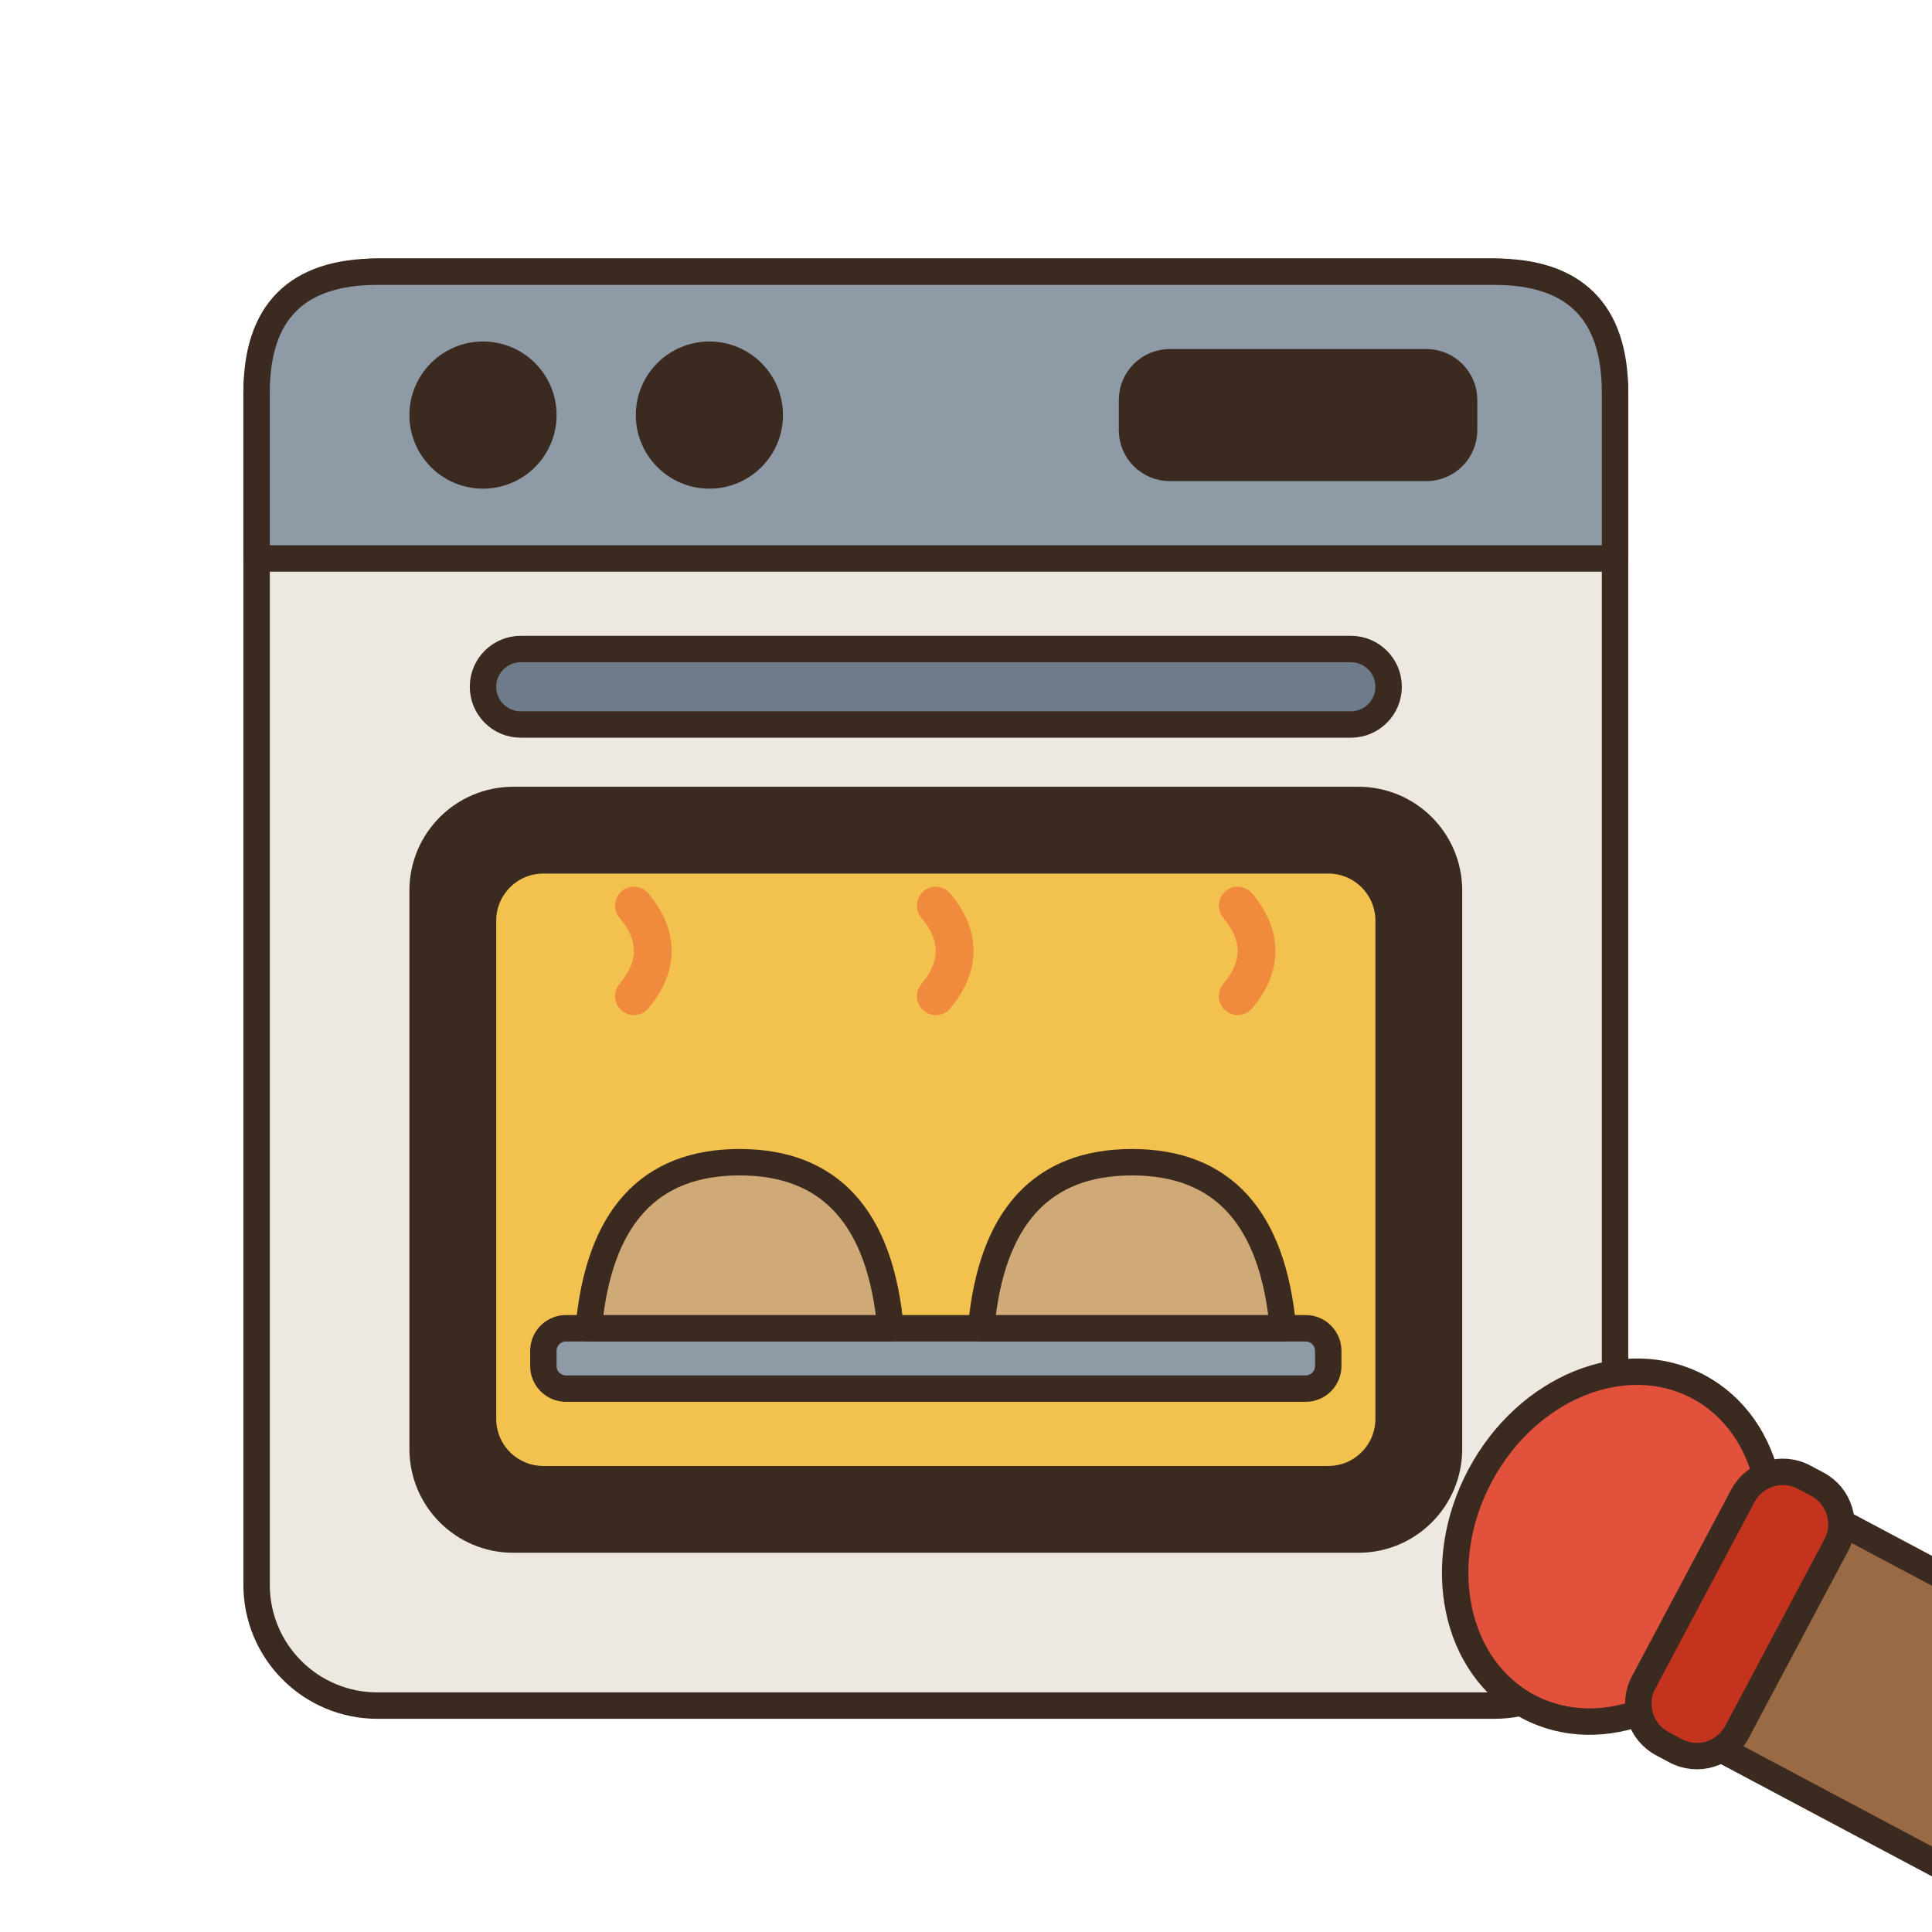
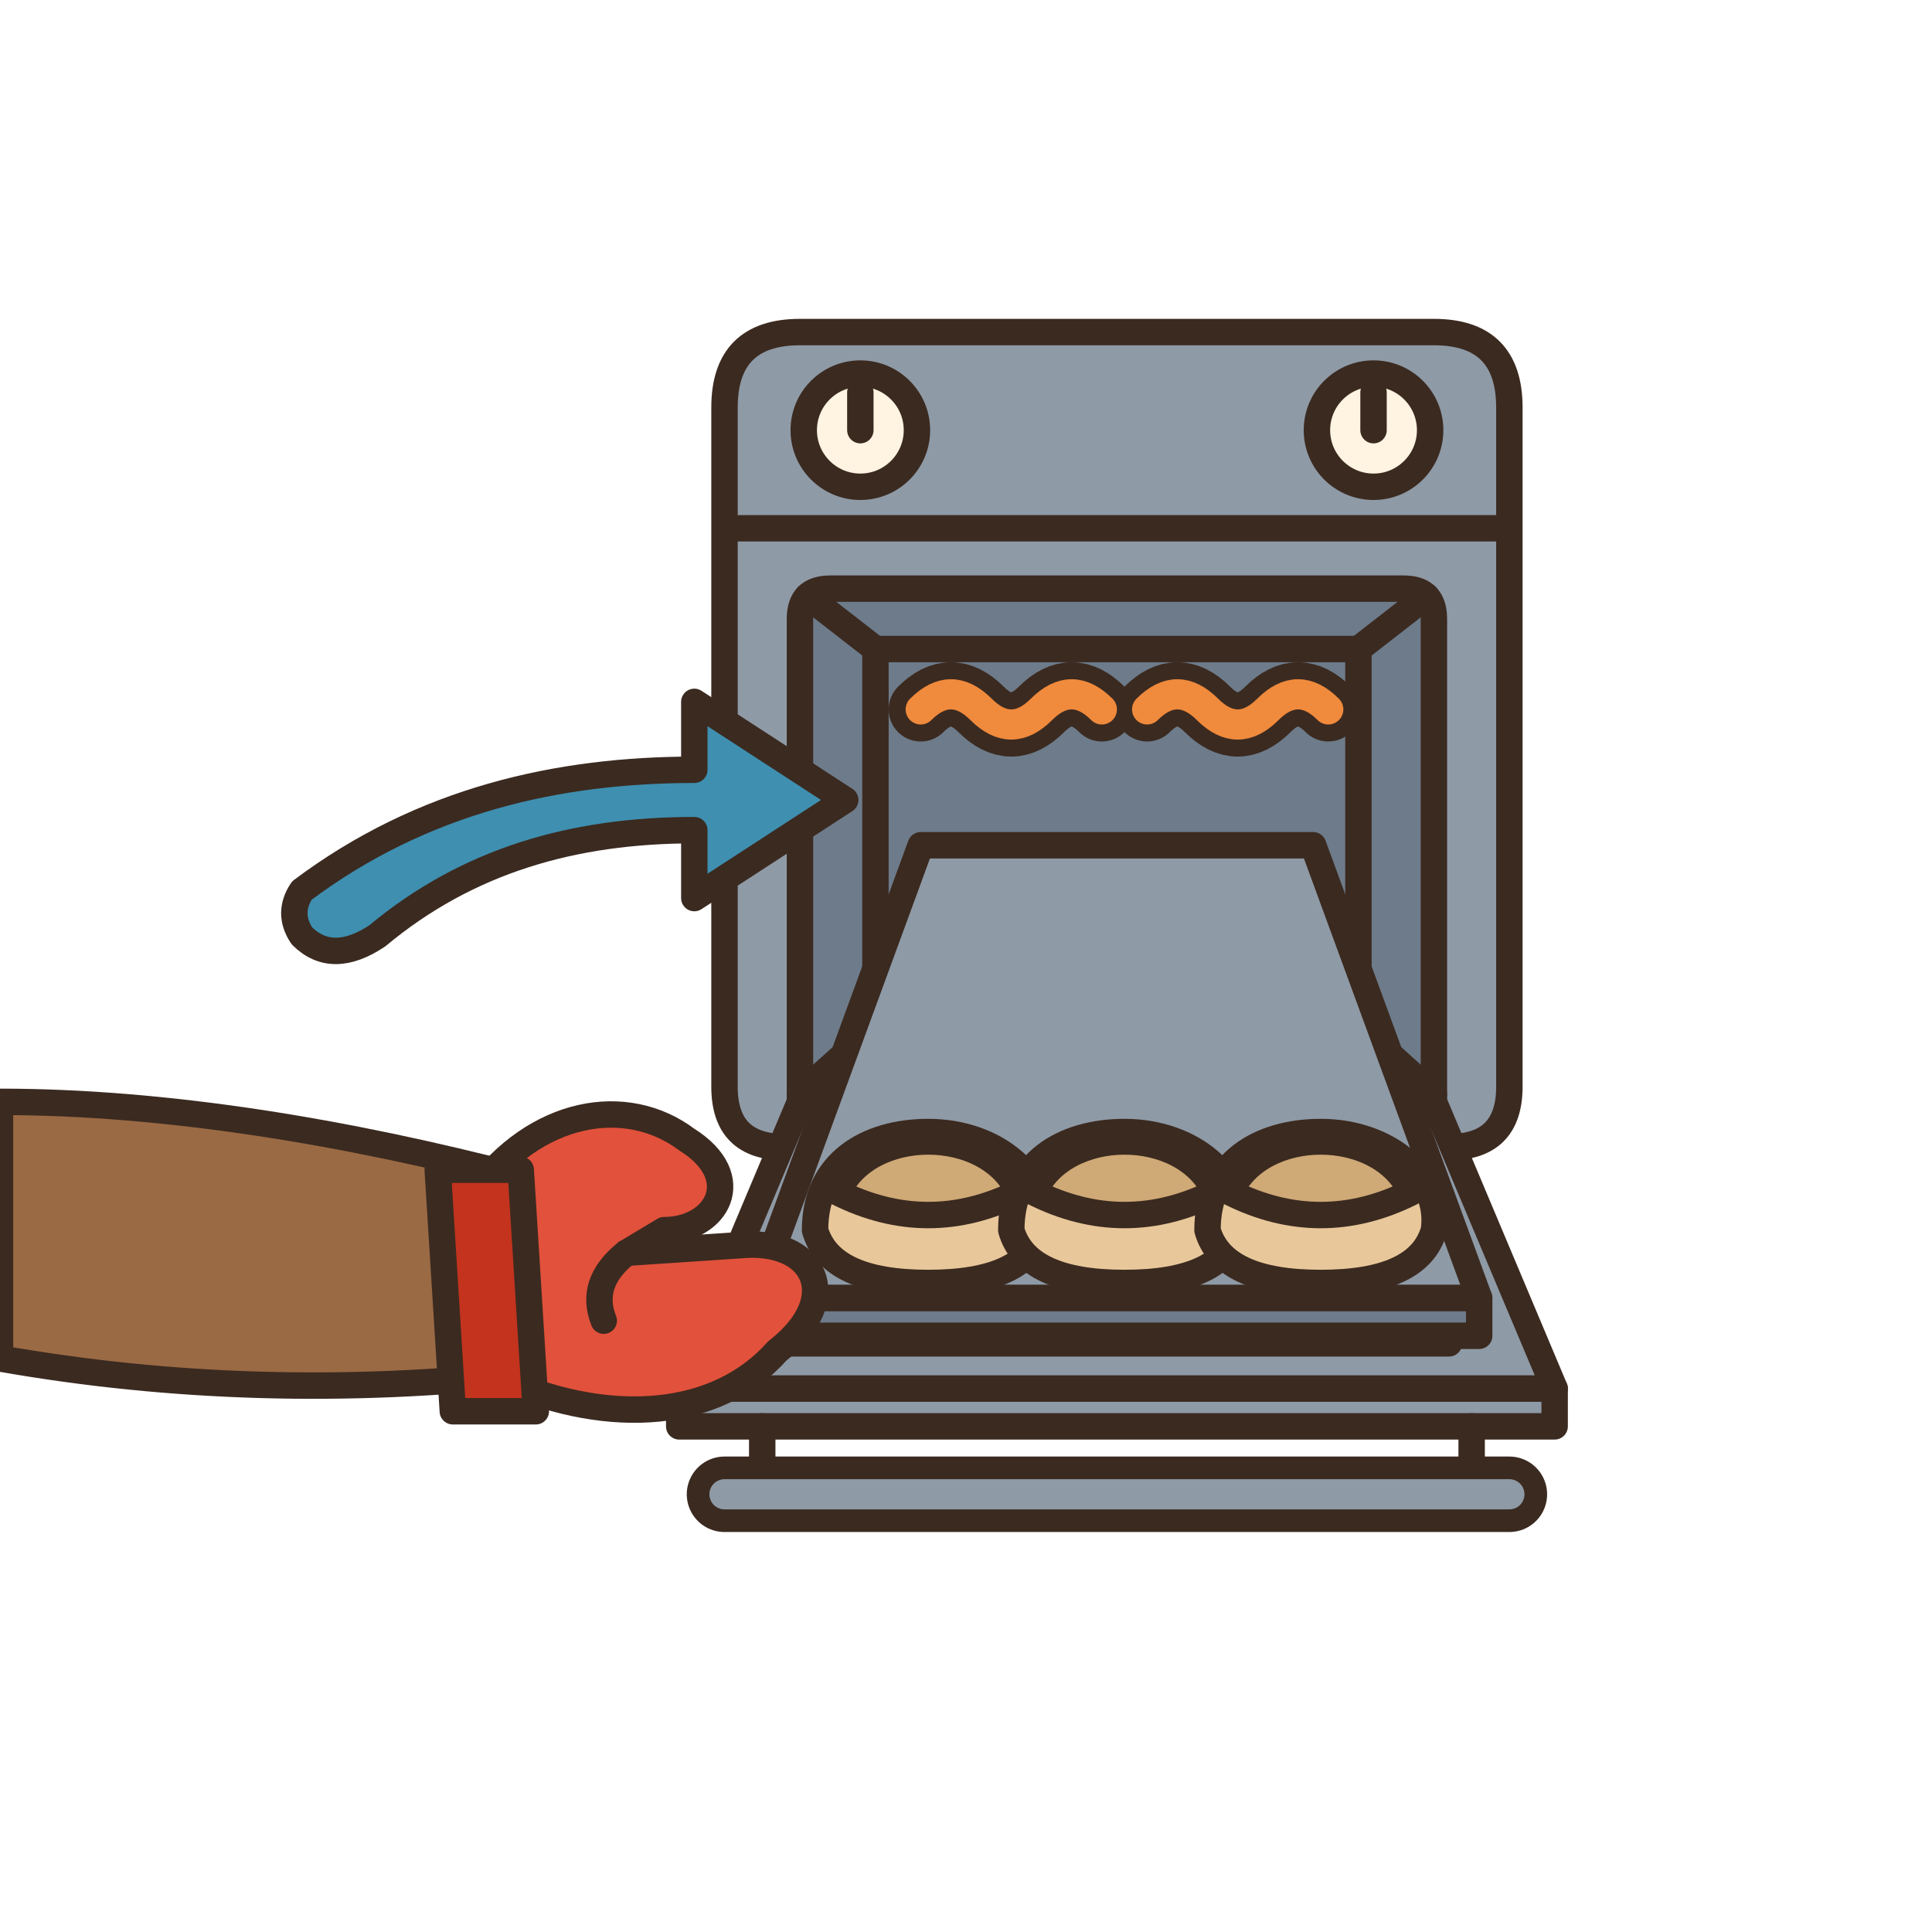
<svg xmlns="http://www.w3.org/2000/svg" viewBox="0 0 256 256">
-   <g stroke="#3B2A20" stroke-width="3.5" stroke-linecap="round" stroke-linejoin="round">
-     <rect x="34" y="36" width="180" height="190" rx="16" fill="#EDE8E0" />
-     <path d="M34 74 L34 52 Q34 36 50 36 L198 36 Q214 36 214 52 L214 74 Z" fill="#8E9AA6" />
-     <circle cx="64" cy="55" r="8" fill="#3B2A20" />
-     <circle cx="94" cy="55" r="8" fill="#3B2A20" />
-     <rect x="150" y="48" width="44" height="14" rx="5" fill="#3B2A20" />
-     <rect x="64" y="86" width="120" height="10" rx="5" fill="#6D7B8A" />
-     <rect x="56" y="106" width="136" height="98" rx="12" fill="#3B2A20" />
-     <rect x="64" y="114" width="120" height="82" rx="8" fill="#F2C14E" />
-     <path d="M84 132 q5 -6 0 -12 M124 132 q5 -6 0 -12 M164 132 q5 -6 0 -12" fill="none" stroke="#F08A3C" stroke-width="5" />
-     <rect x="72" y="176" width="104" height="8" rx="3" fill="#8E9AA6" />
-     <path d="M78 176 Q80 154 98 154 Q116 154 118 176 Z" fill="#CFA976" />
-     <path d="M130 176 Q132 154 150 154 Q168 154 170 176 Z" fill="#CFA976" />
-     <g transform="translate(212 204) rotate(-62)">
-       <rect x="-17" y="10" width="34" height="70" rx="14" fill="#9A6A44" />
-       <ellipse cx="0" cy="2" rx="24" ry="20" fill="#E2513B" />
-       <rect x="-20" y="14" width="40" height="14" rx="6" fill="#C3331D" />
+   <g id="bake" stroke="#3B2A20" stroke-width="3.5" stroke-linecap="round" stroke-linejoin="round">
+     <g id="oven-body">
+       <path d="M106 44 L190 44 Q200 44 200 54 L200 144 Q200 152 192 152 L104 152 Q96 152 96 144 L96 54 Q96 44 106 44 Z" fill="#8E9AA6" />
+       <path d="M97 70 L199 70" fill="none" />
+       <circle cx="114" cy="57" r="7.5" fill="#FFF4E2" />
+       <circle cx="182" cy="57" r="7.5" fill="#FFF4E2" />
+       <path d="M114 52 L114 57 M182 52 L182 57" fill="none" />
+     </g>
+     <g id="oven-opening">
+       <path d="M110 78 L186 78 Q190 78 190 82 L190 146 L106 146 L106 82 Q106 78 110 78 Z" fill="#6D7B8A" />
+       <path d="M116 86 L180 86 L180 136 L116 136 Z" fill="#6D7B8A" />
+       <path d="M107 79 L116 86 M189 79 L180 86 M106 145 L116 136 M190 145 L180 136" fill="none" />
+     </g>
+     <g id="heating-element">
+       <path fill="none" stroke-width="8.5" d="M122 94 q4 -4 8 0 t8 0 t8 0 M152 94 q4 -4 8 0 t8 0 t8 0" />
+       <path fill="none" stroke="#F08A3C" stroke-width="4" d="M122 94 q4 -4 8 0 t8 0 t8 0 M152 94 q4 -4 8 0 t8 0 t8 0" />
+     </g>
+     <g id="open-oven-door">
+       <path d="M106 146 L190 146 L206 184 L90 184 Z" fill="#8E9AA6" />
+       <path d="M116 152 L180 152 L192 178 L104 178 Z" fill="#6D7B8A" />
+       <path d="M90 184 L206 184 L206 189 L90 189 Z" fill="#8E9AA6" />
+       <path d="M101 189 L101 196 M195 189 L195 196" fill="none" />
+       <path fill="none" stroke-width="10" d="M96 198 L200 198" />
+       <path fill="none" stroke="#8E9AA6" stroke-width="4" d="M96 198 L200 198" />
+     </g>
+     <g id="tray">
+       <path d="M122 112 L174 112 L196 172 L100 172 Z" fill="#8E9AA6" />
+       <path d="M100 172 L196 172 L196 177 L100 177 Z" fill="#6D7B8A" />
+     </g>
+     <g id="buns">
+       <g transform="translate(123 160)">
+         <path d="M-15 3 C-15 -6 -8 -10 0 -10 C9 -10 16 -4 15 3 Q13 10 0 10 Q-13 10 -15 3 Z" fill="#E8C79A" />
+         <path d="M-12 -2 C-8 -11 8 -11 12 -2 Q0 4 -12 -2 Z" fill="#CFA976" />
+       </g>
+       <g transform="translate(149 160)">
+         <path d="M-15 3 C-15 -6 -8 -10 0 -10 C9 -10 16 -4 15 3 Q13 10 0 10 Q-13 10 -15 3 Z" fill="#E8C79A" />
+         <path d="M-12 -2 C-8 -11 8 -11 12 -2 Q0 4 -12 -2 Z" fill="#CFA976" />
+       </g>
+       <g transform="translate(175 160)">
+         <path d="M-15 3 C-15 -6 -8 -10 0 -10 C9 -10 16 -4 15 3 Q13 10 0 10 Q-13 10 -15 3 Z" fill="#E8C79A" />
+         <path d="M-12 -2 C-8 -11 8 -11 12 -2 Q0 4 -12 -2 Z" fill="#CFA976" />
+       </g>
+     </g>
+     <g id="bo-forearm">
+       <path d="M0 146 C22 146 46 150 69 156 L70 182 Q34 186 0 180 Z" fill="#9A6A44" />
+     </g>
+     <g id="oven-mitt" transform="translate(22 4)">
+       <path d="M41 154 C49 143 61 141 69 147 C77 152 73 159 66 159 L61 162 L76 161 C86 160 90 168 81 175 C73 184 59 185 45 179 Z" fill="#E2513B" />
+       <path d="M36 151 L47 151 L49 183 L38 183 Z" fill="#C3331D" />
+       <path d="M61 162 Q56 166 58 171" fill="none" />
+     </g>
+     <g id="into-oven-motion">
+       <path d="M40 118 C56 106 74 102 92 102 L92 93 L112 106 L92 119 L92 110 C76 110 62 114 50 124 Q44 128 40 124 Q38 121 40 118 Z" fill="#3E8FB0" />
    </g>
  </g>
</svg>
